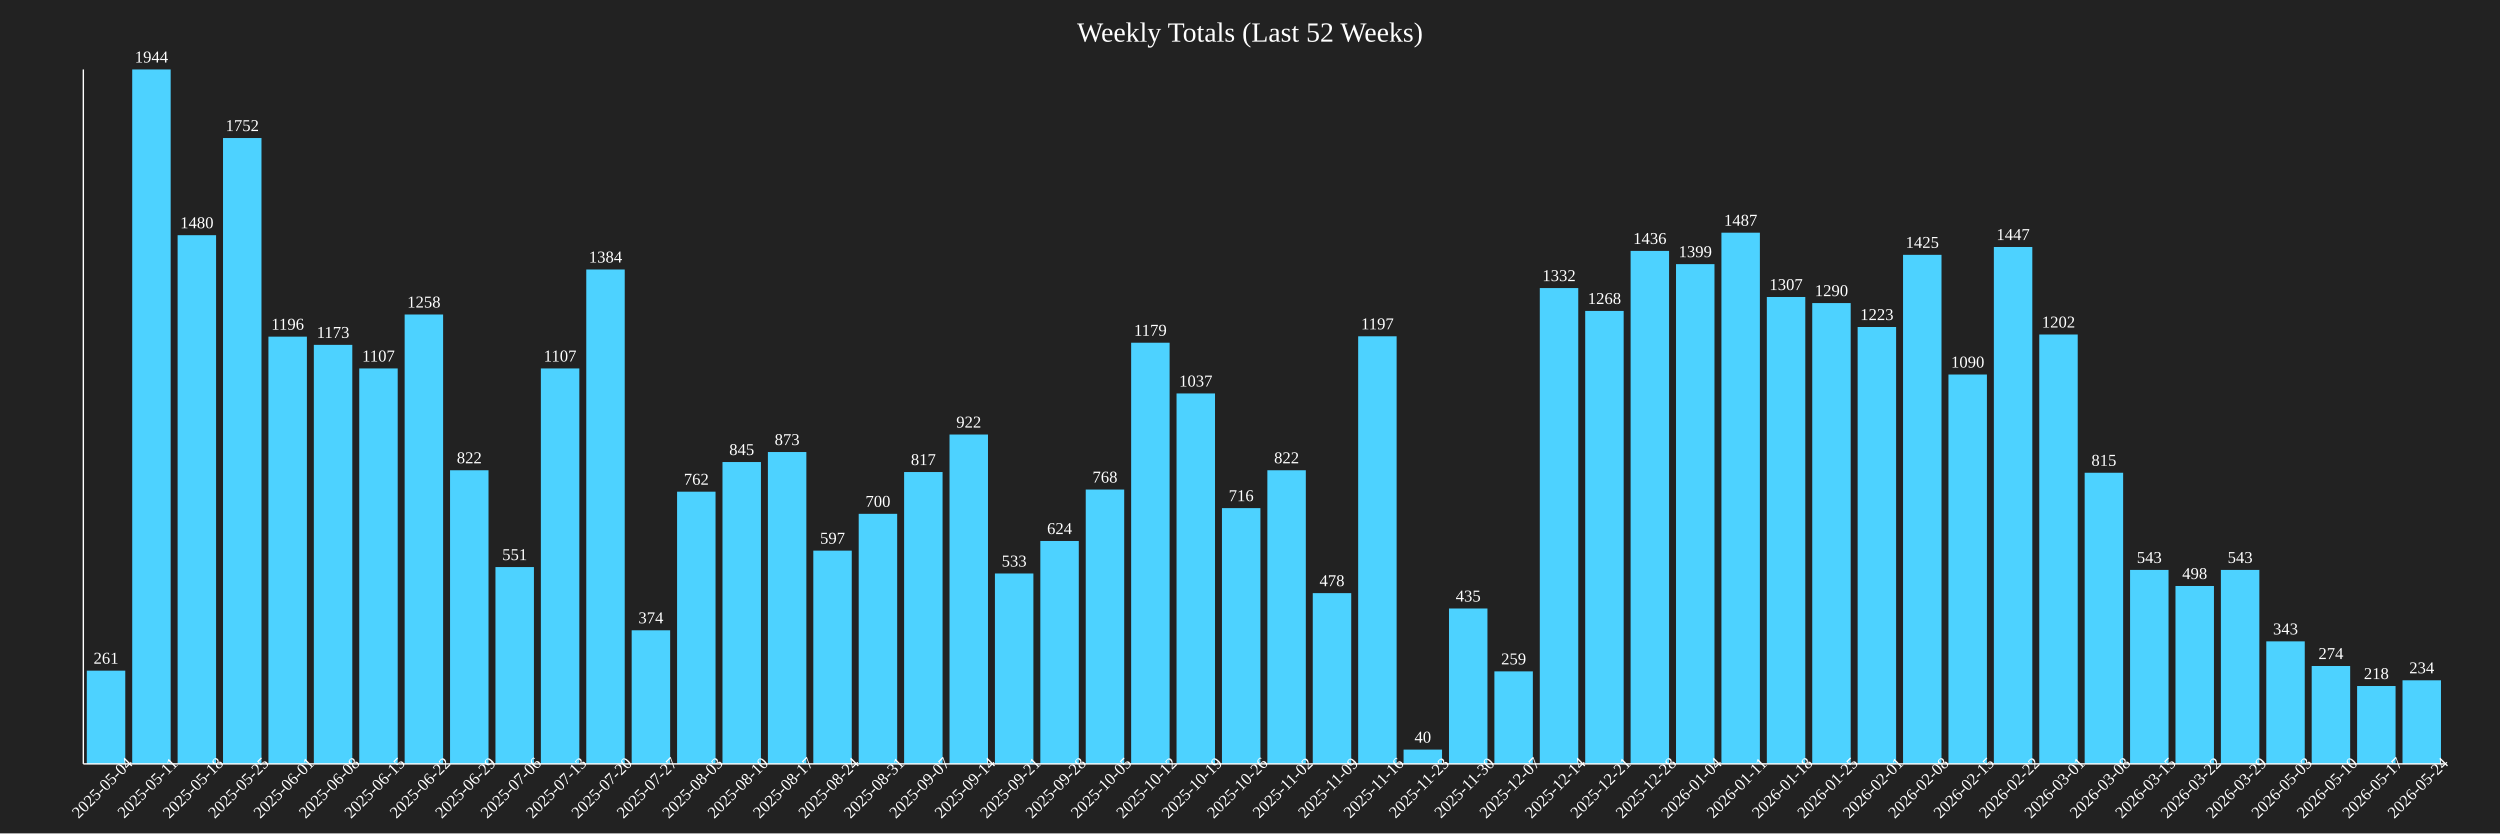
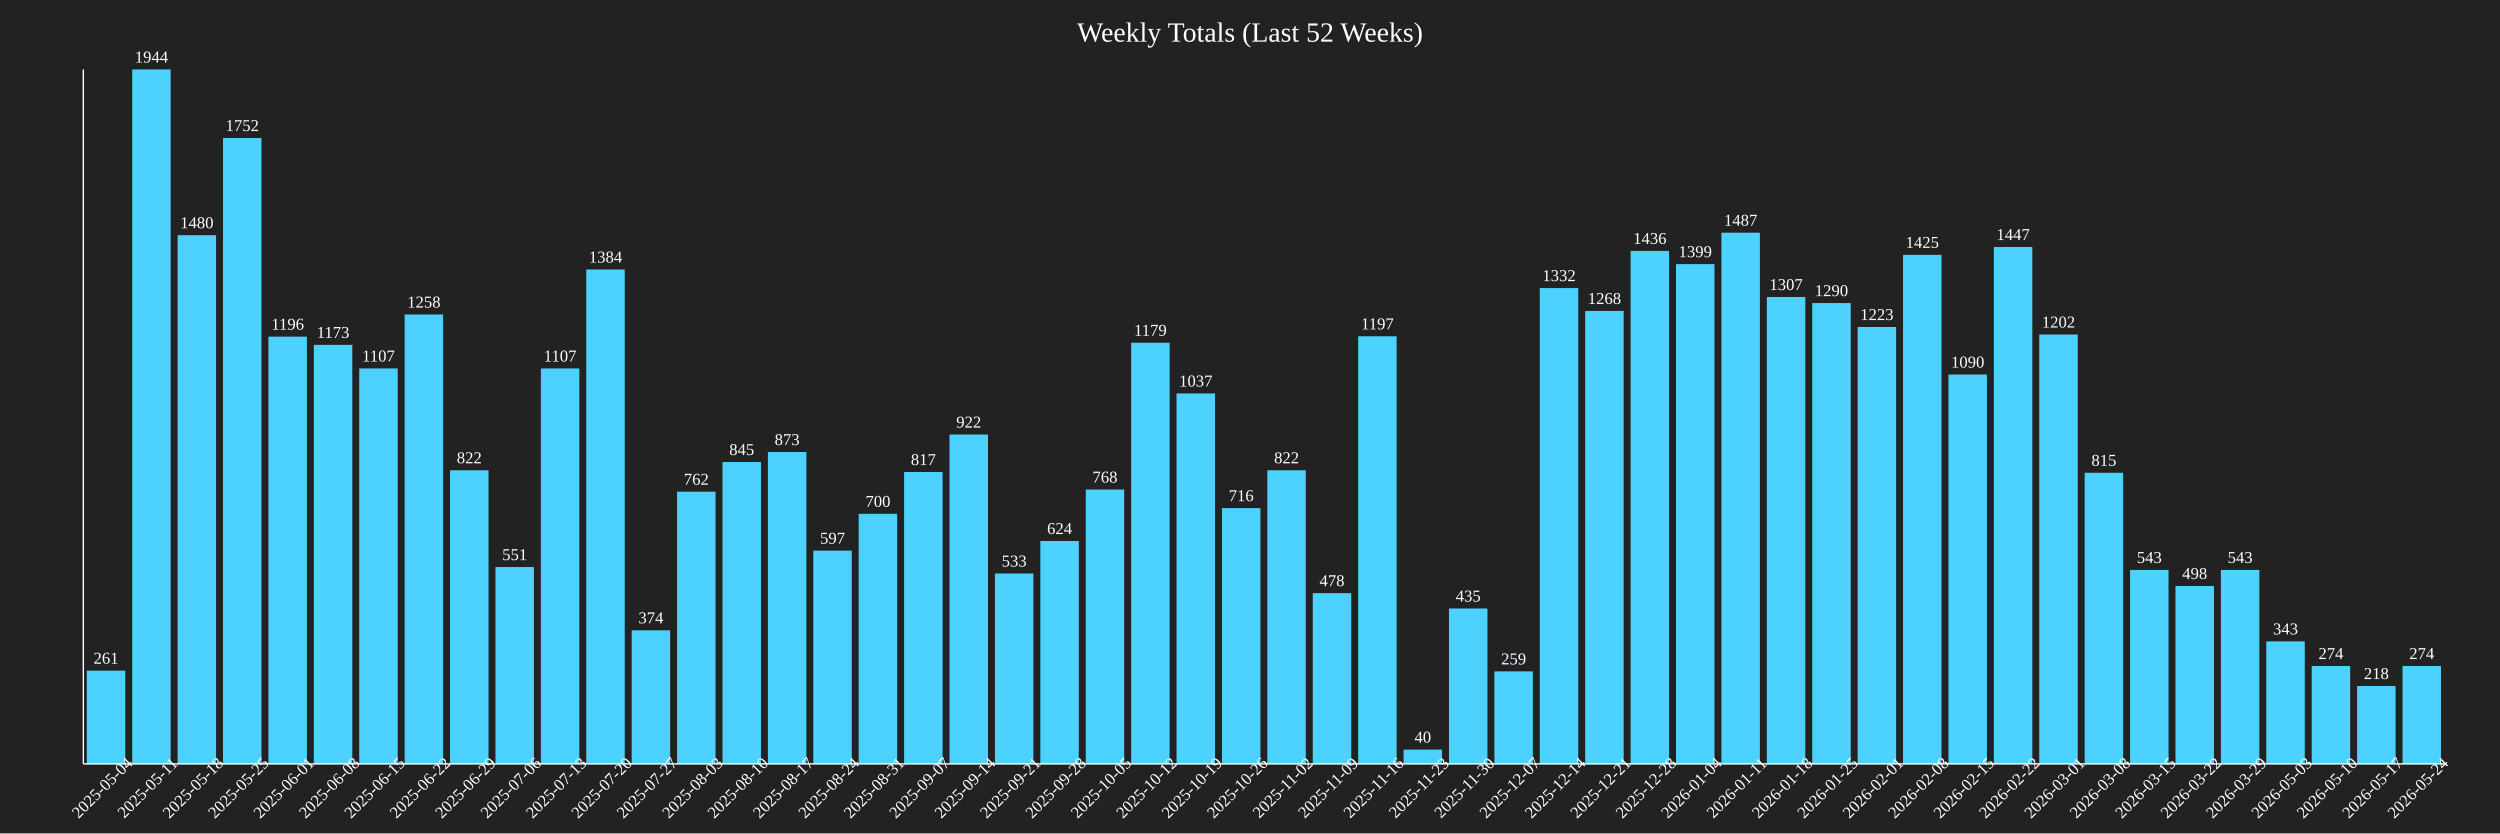
<svg xmlns="http://www.w3.org/2000/svg" baseProfile="full" height="600" version="1.1" width="1800">
  <defs />
  <rect fill="#222222" height="100%" width="100%" x="0" y="0" />
  <text fill="white" font-size="20" text-anchor="middle" x="900.0" y="30">Weekly Totals (Last 52 Weeks)</text>
  <rect fill="#4DD2FF" height="67.13" width="27.692" x="62.5" y="482.87" />
  <text fill="white" font-size="12" text-anchor="middle" x="76.346" y="477.87">261</text>
  <text fill="white" font-size="12" text-anchor="middle" transform="rotate(-45,76.34615,570)" x="76.346" y="570">2025-05-04</text>
  <rect fill="#4DD2FF" height="500.0" width="27.692" x="95.192" y="50.0" />
  <text fill="white" font-size="12" text-anchor="middle" x="109.038" y="45.0">1944</text>
  <text fill="white" font-size="12" text-anchor="middle" transform="rotate(-45,109.0385,570)" x="109.038" y="570">2025-05-11</text>
  <rect fill="#4DD2FF" height="380.658" width="27.692" x="127.885" y="169.342" />
  <text fill="white" font-size="12" text-anchor="middle" x="141.731" y="164.342">1480</text>
  <text fill="white" font-size="12" text-anchor="middle" transform="rotate(-45,141.7308,570)" x="141.731" y="570">2025-05-18</text>
  <rect fill="#4DD2FF" height="450.617" width="27.692" x="160.577" y="99.383" />
  <text fill="white" font-size="12" text-anchor="middle" x="174.423" y="94.383">1752</text>
  <text fill="white" font-size="12" text-anchor="middle" transform="rotate(-45,174.4231,570)" x="174.423" y="570">2025-05-25</text>
  <rect fill="#4DD2FF" height="307.613" width="27.692" x="193.269" y="242.387" />
  <text fill="white" font-size="12" text-anchor="middle" x="207.115" y="237.387">1196</text>
  <text fill="white" font-size="12" text-anchor="middle" transform="rotate(-45,207.1154,570)" x="207.115" y="570">2025-06-01</text>
  <rect fill="#4DD2FF" height="301.698" width="27.692" x="225.962" y="248.302" />
  <text fill="white" font-size="12" text-anchor="middle" x="239.808" y="243.302">1173</text>
  <text fill="white" font-size="12" text-anchor="middle" transform="rotate(-45,239.8077,570)" x="239.808" y="570">2025-06-08</text>
  <rect fill="#4DD2FF" height="284.722" width="27.692" x="258.654" y="265.278" />
  <text fill="white" font-size="12" text-anchor="middle" x="272.5" y="260.278">1107</text>
  <text fill="white" font-size="12" text-anchor="middle" transform="rotate(-45,272.5,570)" x="272.5" y="570">2025-06-15</text>
  <rect fill="#4DD2FF" height="323.56" width="27.692" x="291.346" y="226.44" />
  <text fill="white" font-size="12" text-anchor="middle" x="305.192" y="221.44">1258</text>
  <text fill="white" font-size="12" text-anchor="middle" transform="rotate(-45,305.1923,570)" x="305.192" y="570">2025-06-22</text>
  <rect fill="#4DD2FF" height="211.42" width="27.692" x="324.038" y="338.58" />
  <text fill="white" font-size="12" text-anchor="middle" x="337.885" y="333.58">822</text>
  <text fill="white" font-size="12" text-anchor="middle" transform="rotate(-45,337.8846,570)" x="337.885" y="570">2025-06-29</text>
  <rect fill="#4DD2FF" height="141.718" width="27.692" x="356.731" y="408.282" />
  <text fill="white" font-size="12" text-anchor="middle" x="370.577" y="403.282">551</text>
  <text fill="white" font-size="12" text-anchor="middle" transform="rotate(-45,370.5769,570)" x="370.577" y="570">2025-07-06</text>
  <rect fill="#4DD2FF" height="284.722" width="27.692" x="389.423" y="265.278" />
  <text fill="white" font-size="12" text-anchor="middle" x="403.269" y="260.278">1107</text>
  <text fill="white" font-size="12" text-anchor="middle" transform="rotate(-45,403.2692,570)" x="403.269" y="570">2025-07-13</text>
  <rect fill="#4DD2FF" height="355.967" width="27.692" x="422.115" y="194.033" />
  <text fill="white" font-size="12" text-anchor="middle" x="435.962" y="189.033">1384</text>
  <text fill="white" font-size="12" text-anchor="middle" transform="rotate(-45,435.9615,570)" x="435.962" y="570">2025-07-20</text>
  <rect fill="#4DD2FF" height="96.193" width="27.692" x="454.808" y="453.807" />
  <text fill="white" font-size="12" text-anchor="middle" x="468.654" y="448.807">374</text>
  <text fill="white" font-size="12" text-anchor="middle" transform="rotate(-45,468.6538,570)" x="468.654" y="570">2025-07-27</text>
  <rect fill="#4DD2FF" height="195.988" width="27.692" x="487.5" y="354.012" />
  <text fill="white" font-size="12" text-anchor="middle" x="501.346" y="349.012">762</text>
  <text fill="white" font-size="12" text-anchor="middle" transform="rotate(-45,501.3462,570)" x="501.346" y="570">2025-08-03</text>
  <rect fill="#4DD2FF" height="217.335" width="27.692" x="520.192" y="332.665" />
  <text fill="white" font-size="12" text-anchor="middle" x="534.038" y="327.665">845</text>
  <text fill="white" font-size="12" text-anchor="middle" transform="rotate(-45,534.0385,570)" x="534.038" y="570">2025-08-10</text>
  <rect fill="#4DD2FF" height="224.537" width="27.692" x="552.885" y="325.463" />
  <text fill="white" font-size="12" text-anchor="middle" x="566.731" y="320.463">873</text>
  <text fill="white" font-size="12" text-anchor="middle" transform="rotate(-45,566.7308,570)" x="566.731" y="570">2025-08-17</text>
  <rect fill="#4DD2FF" height="153.549" width="27.692" x="585.577" y="396.451" />
  <text fill="white" font-size="12" text-anchor="middle" x="599.423" y="391.451">597</text>
  <text fill="white" font-size="12" text-anchor="middle" transform="rotate(-45,599.4231,570)" x="599.423" y="570">2025-08-24</text>
  <rect fill="#4DD2FF" height="180.041" width="27.692" x="618.269" y="369.959" />
  <text fill="white" font-size="12" text-anchor="middle" x="632.115" y="364.959">700</text>
  <text fill="white" font-size="12" text-anchor="middle" transform="rotate(-45,632.1154,570)" x="632.115" y="570">2025-08-31</text>
  <rect fill="#4DD2FF" height="210.134" width="27.692" x="650.962" y="339.866" />
  <text fill="white" font-size="12" text-anchor="middle" x="664.808" y="334.866">817</text>
  <text fill="white" font-size="12" text-anchor="middle" transform="rotate(-45,664.8077,570)" x="664.808" y="570">2025-09-07</text>
  <rect fill="#4DD2FF" height="237.14" width="27.692" x="683.654" y="312.86" />
  <text fill="white" font-size="12" text-anchor="middle" x="697.5" y="307.86">922</text>
  <text fill="white" font-size="12" text-anchor="middle" transform="rotate(-45,697.5,570)" x="697.5" y="570">2025-09-14</text>
  <rect fill="#4DD2FF" height="137.088" width="27.692" x="716.346" y="412.912" />
  <text fill="white" font-size="12" text-anchor="middle" x="730.192" y="407.912">533</text>
  <text fill="white" font-size="12" text-anchor="middle" transform="rotate(-45,730.1923,570)" x="730.192" y="570">2025-09-21</text>
  <rect fill="#4DD2FF" height="160.494" width="27.692" x="749.038" y="389.506" />
  <text fill="white" font-size="12" text-anchor="middle" x="762.885" y="384.506">624</text>
  <text fill="white" font-size="12" text-anchor="middle" transform="rotate(-45,762.8846,570)" x="762.885" y="570">2025-09-28</text>
  <rect fill="#4DD2FF" height="197.531" width="27.692" x="781.731" y="352.469" />
  <text fill="white" font-size="12" text-anchor="middle" x="795.577" y="347.469">768</text>
  <text fill="white" font-size="12" text-anchor="middle" transform="rotate(-45,795.5769,570)" x="795.577" y="570">2025-10-05</text>
  <rect fill="#4DD2FF" height="303.241" width="27.692" x="814.423" y="246.759" />
  <text fill="white" font-size="12" text-anchor="middle" x="828.269" y="241.759">1179</text>
  <text fill="white" font-size="12" text-anchor="middle" transform="rotate(-45,828.2692,570)" x="828.269" y="570">2025-10-12</text>
  <rect fill="#4DD2FF" height="266.718" width="27.692" x="847.115" y="283.282" />
  <text fill="white" font-size="12" text-anchor="middle" x="860.962" y="278.282">1037</text>
  <text fill="white" font-size="12" text-anchor="middle" transform="rotate(-45,860.9615,570)" x="860.962" y="570">2025-10-19</text>
  <rect fill="#4DD2FF" height="184.156" width="27.692" x="879.808" y="365.844" />
  <text fill="white" font-size="12" text-anchor="middle" x="893.654" y="360.844">716</text>
  <text fill="white" font-size="12" text-anchor="middle" transform="rotate(-45,893.6538,570)" x="893.654" y="570">2025-10-26</text>
  <rect fill="#4DD2FF" height="211.42" width="27.692" x="912.5" y="338.58" />
  <text fill="white" font-size="12" text-anchor="middle" x="926.346" y="333.58">822</text>
  <text fill="white" font-size="12" text-anchor="middle" transform="rotate(-45,926.3462,570)" x="926.346" y="570">2025-11-02</text>
  <rect fill="#4DD2FF" height="122.942" width="27.692" x="945.192" y="427.058" />
  <text fill="white" font-size="12" text-anchor="middle" x="959.038" y="422.058">478</text>
  <text fill="white" font-size="12" text-anchor="middle" transform="rotate(-45,959.0385,570)" x="959.038" y="570">2025-11-09</text>
  <rect fill="#4DD2FF" height="307.87" width="27.692" x="977.885" y="242.13" />
  <text fill="white" font-size="12" text-anchor="middle" x="991.731" y="237.13">1197</text>
  <text fill="white" font-size="12" text-anchor="middle" transform="rotate(-45,991.7308,570)" x="991.731" y="570">2025-11-16</text>
  <rect fill="#4DD2FF" height="10.288" width="27.692" x="1010.577" y="539.712" />
  <text fill="white" font-size="12" text-anchor="middle" x="1024.423" y="534.712">40</text>
  <text fill="white" font-size="12" text-anchor="middle" transform="rotate(-45,1024.423,570)" x="1024.423" y="570">2025-11-23</text>
  <rect fill="#4DD2FF" height="111.883" width="27.692" x="1043.269" y="438.117" />
  <text fill="white" font-size="12" text-anchor="middle" x="1057.115" y="433.117">435</text>
  <text fill="white" font-size="12" text-anchor="middle" transform="rotate(-45,1057.115,570)" x="1057.115" y="570">2025-11-30</text>
  <rect fill="#4DD2FF" height="66.615" width="27.692" x="1075.962" y="483.385" />
  <text fill="white" font-size="12" text-anchor="middle" x="1089.808" y="478.385">259</text>
  <text fill="white" font-size="12" text-anchor="middle" transform="rotate(-45,1089.808,570)" x="1089.808" y="570">2025-12-07</text>
  <rect fill="#4DD2FF" height="342.593" width="27.692" x="1108.654" y="207.407" />
  <text fill="white" font-size="12" text-anchor="middle" x="1122.5" y="202.407">1332</text>
  <text fill="white" font-size="12" text-anchor="middle" transform="rotate(-45,1122.5,570)" x="1122.5" y="570">2025-12-14</text>
  <rect fill="#4DD2FF" height="326.132" width="27.692" x="1141.346" y="223.868" />
  <text fill="white" font-size="12" text-anchor="middle" x="1155.192" y="218.868">1268</text>
  <text fill="white" font-size="12" text-anchor="middle" transform="rotate(-45,1155.192,570)" x="1155.192" y="570">2025-12-21</text>
  <rect fill="#4DD2FF" height="369.342" width="27.692" x="1174.038" y="180.658" />
  <text fill="white" font-size="12" text-anchor="middle" x="1187.885" y="175.658">1436</text>
  <text fill="white" font-size="12" text-anchor="middle" transform="rotate(-45,1187.885,570)" x="1187.885" y="570">2025-12-28</text>
  <rect fill="#4DD2FF" height="359.825" width="27.692" x="1206.731" y="190.175" />
  <text fill="white" font-size="12" text-anchor="middle" x="1220.577" y="185.175">1399</text>
  <text fill="white" font-size="12" text-anchor="middle" transform="rotate(-45,1220.577,570)" x="1220.577" y="570">2026-01-04</text>
  <rect fill="#4DD2FF" height="382.459" width="27.692" x="1239.423" y="167.541" />
  <text fill="white" font-size="12" text-anchor="middle" x="1253.269" y="162.541">1487</text>
  <text fill="white" font-size="12" text-anchor="middle" transform="rotate(-45,1253.269,570)" x="1253.269" y="570">2026-01-11</text>
  <rect fill="#4DD2FF" height="336.163" width="27.692" x="1272.115" y="213.837" />
  <text fill="white" font-size="12" text-anchor="middle" x="1285.962" y="208.837">1307</text>
  <text fill="white" font-size="12" text-anchor="middle" transform="rotate(-45,1285.962,570)" x="1285.962" y="570">2026-01-18</text>
  <rect fill="#4DD2FF" height="331.79" width="27.692" x="1304.808" y="218.21" />
  <text fill="white" font-size="12" text-anchor="middle" x="1318.654" y="213.21">1290</text>
  <text fill="white" font-size="12" text-anchor="middle" transform="rotate(-45,1318.654,570)" x="1318.654" y="570">2026-01-25</text>
  <rect fill="#4DD2FF" height="314.558" width="27.692" x="1337.5" y="235.442" />
  <text fill="white" font-size="12" text-anchor="middle" x="1351.346" y="230.442">1223</text>
  <text fill="white" font-size="12" text-anchor="middle" transform="rotate(-45,1351.346,570)" x="1351.346" y="570">2026-02-01</text>
  <rect fill="#4DD2FF" height="366.512" width="27.692" x="1370.192" y="183.488" />
  <text fill="white" font-size="12" text-anchor="middle" x="1384.038" y="178.488">1425</text>
  <text fill="white" font-size="12" text-anchor="middle" transform="rotate(-45,1384.038,570)" x="1384.038" y="570">2026-02-08</text>
  <rect fill="#4DD2FF" height="280.35" width="27.692" x="1402.885" y="269.65" />
  <text fill="white" font-size="12" text-anchor="middle" x="1416.731" y="264.65">1090</text>
  <text fill="white" font-size="12" text-anchor="middle" transform="rotate(-45,1416.731,570)" x="1416.731" y="570">2026-02-15</text>
  <rect fill="#4DD2FF" height="372.171" width="27.692" x="1435.577" y="177.829" />
  <text fill="white" font-size="12" text-anchor="middle" x="1449.423" y="172.829">1447</text>
  <text fill="white" font-size="12" text-anchor="middle" transform="rotate(-45,1449.423,570)" x="1449.423" y="570">2026-02-22</text>
  <rect fill="#4DD2FF" height="309.156" width="27.692" x="1468.269" y="240.844" />
  <text fill="white" font-size="12" text-anchor="middle" x="1482.115" y="235.844">1202</text>
  <text fill="white" font-size="12" text-anchor="middle" transform="rotate(-45,1482.115,570)" x="1482.115" y="570">2026-03-01</text>
  <rect fill="#4DD2FF" height="209.619" width="27.692" x="1500.962" y="340.381" />
  <text fill="white" font-size="12" text-anchor="middle" x="1514.808" y="335.381">815</text>
  <text fill="white" font-size="12" text-anchor="middle" transform="rotate(-45,1514.808,570)" x="1514.808" y="570">2026-03-08</text>
  <rect fill="#4DD2FF" height="139.66" width="27.692" x="1533.654" y="410.34" />
  <text fill="white" font-size="12" text-anchor="middle" x="1547.5" y="405.34">543</text>
  <text fill="white" font-size="12" text-anchor="middle" transform="rotate(-45,1547.5,570)" x="1547.5" y="570">2026-03-15</text>
  <rect fill="#4DD2FF" height="128.086" width="27.692" x="1566.346" y="421.914" />
  <text fill="white" font-size="12" text-anchor="middle" x="1580.192" y="416.914">498</text>
  <text fill="white" font-size="12" text-anchor="middle" transform="rotate(-45,1580.192,570)" x="1580.192" y="570">2026-03-22</text>
  <rect fill="#4DD2FF" height="139.66" width="27.692" x="1599.038" y="410.34" />
  <text fill="white" font-size="12" text-anchor="middle" x="1612.885" y="405.34">543</text>
  <text fill="white" font-size="12" text-anchor="middle" transform="rotate(-45,1612.885,570)" x="1612.885" y="570">2026-03-29</text>
  <rect fill="#4DD2FF" height="88.22" width="27.692" x="1631.731" y="461.78" />
  <text fill="white" font-size="12" text-anchor="middle" x="1645.577" y="456.78">343</text>
  <text fill="white" font-size="12" text-anchor="middle" transform="rotate(-45,1645.577,570)" x="1645.577" y="570">2026-05-03</text>
  <rect fill="#4DD2FF" height="70.473" width="27.692" x="1664.423" y="479.527" />
  <text fill="white" font-size="12" text-anchor="middle" x="1678.269" y="474.527">274</text>
  <text fill="white" font-size="12" text-anchor="middle" transform="rotate(-45,1678.269,570)" x="1678.269" y="570">2026-05-10</text>
  <rect fill="#4DD2FF" height="56.07" width="27.692" x="1697.115" y="493.93" />
  <text fill="white" font-size="12" text-anchor="middle" x="1710.962" y="488.93">218</text>
  <text fill="white" font-size="12" text-anchor="middle" transform="rotate(-45,1710.962,570)" x="1710.962" y="570">2026-05-17</text>
-   <rect fill="#4DD2FF" height="60.185" width="27.692" x="1729.808" y="489.815" />
-   <text fill="white" font-size="12" text-anchor="middle" x="1743.654" y="484.815">234</text>
+   <rect fill="#4DD2FF" height="70.473" width="27.692" x="1729.808" y="479.527" />
+   <text fill="white" font-size="12" text-anchor="middle" x="1743.654" y="474.527">274</text>
  <text fill="white" font-size="12" text-anchor="middle" transform="rotate(-45,1743.654,570)" x="1743.654" y="570">2026-05-24</text>
  <line stroke="white" x1="60" x2="60" y1="50" y2="550" />
  <line stroke="white" x1="60" x2="1760" y1="550" y2="550" />
</svg>
